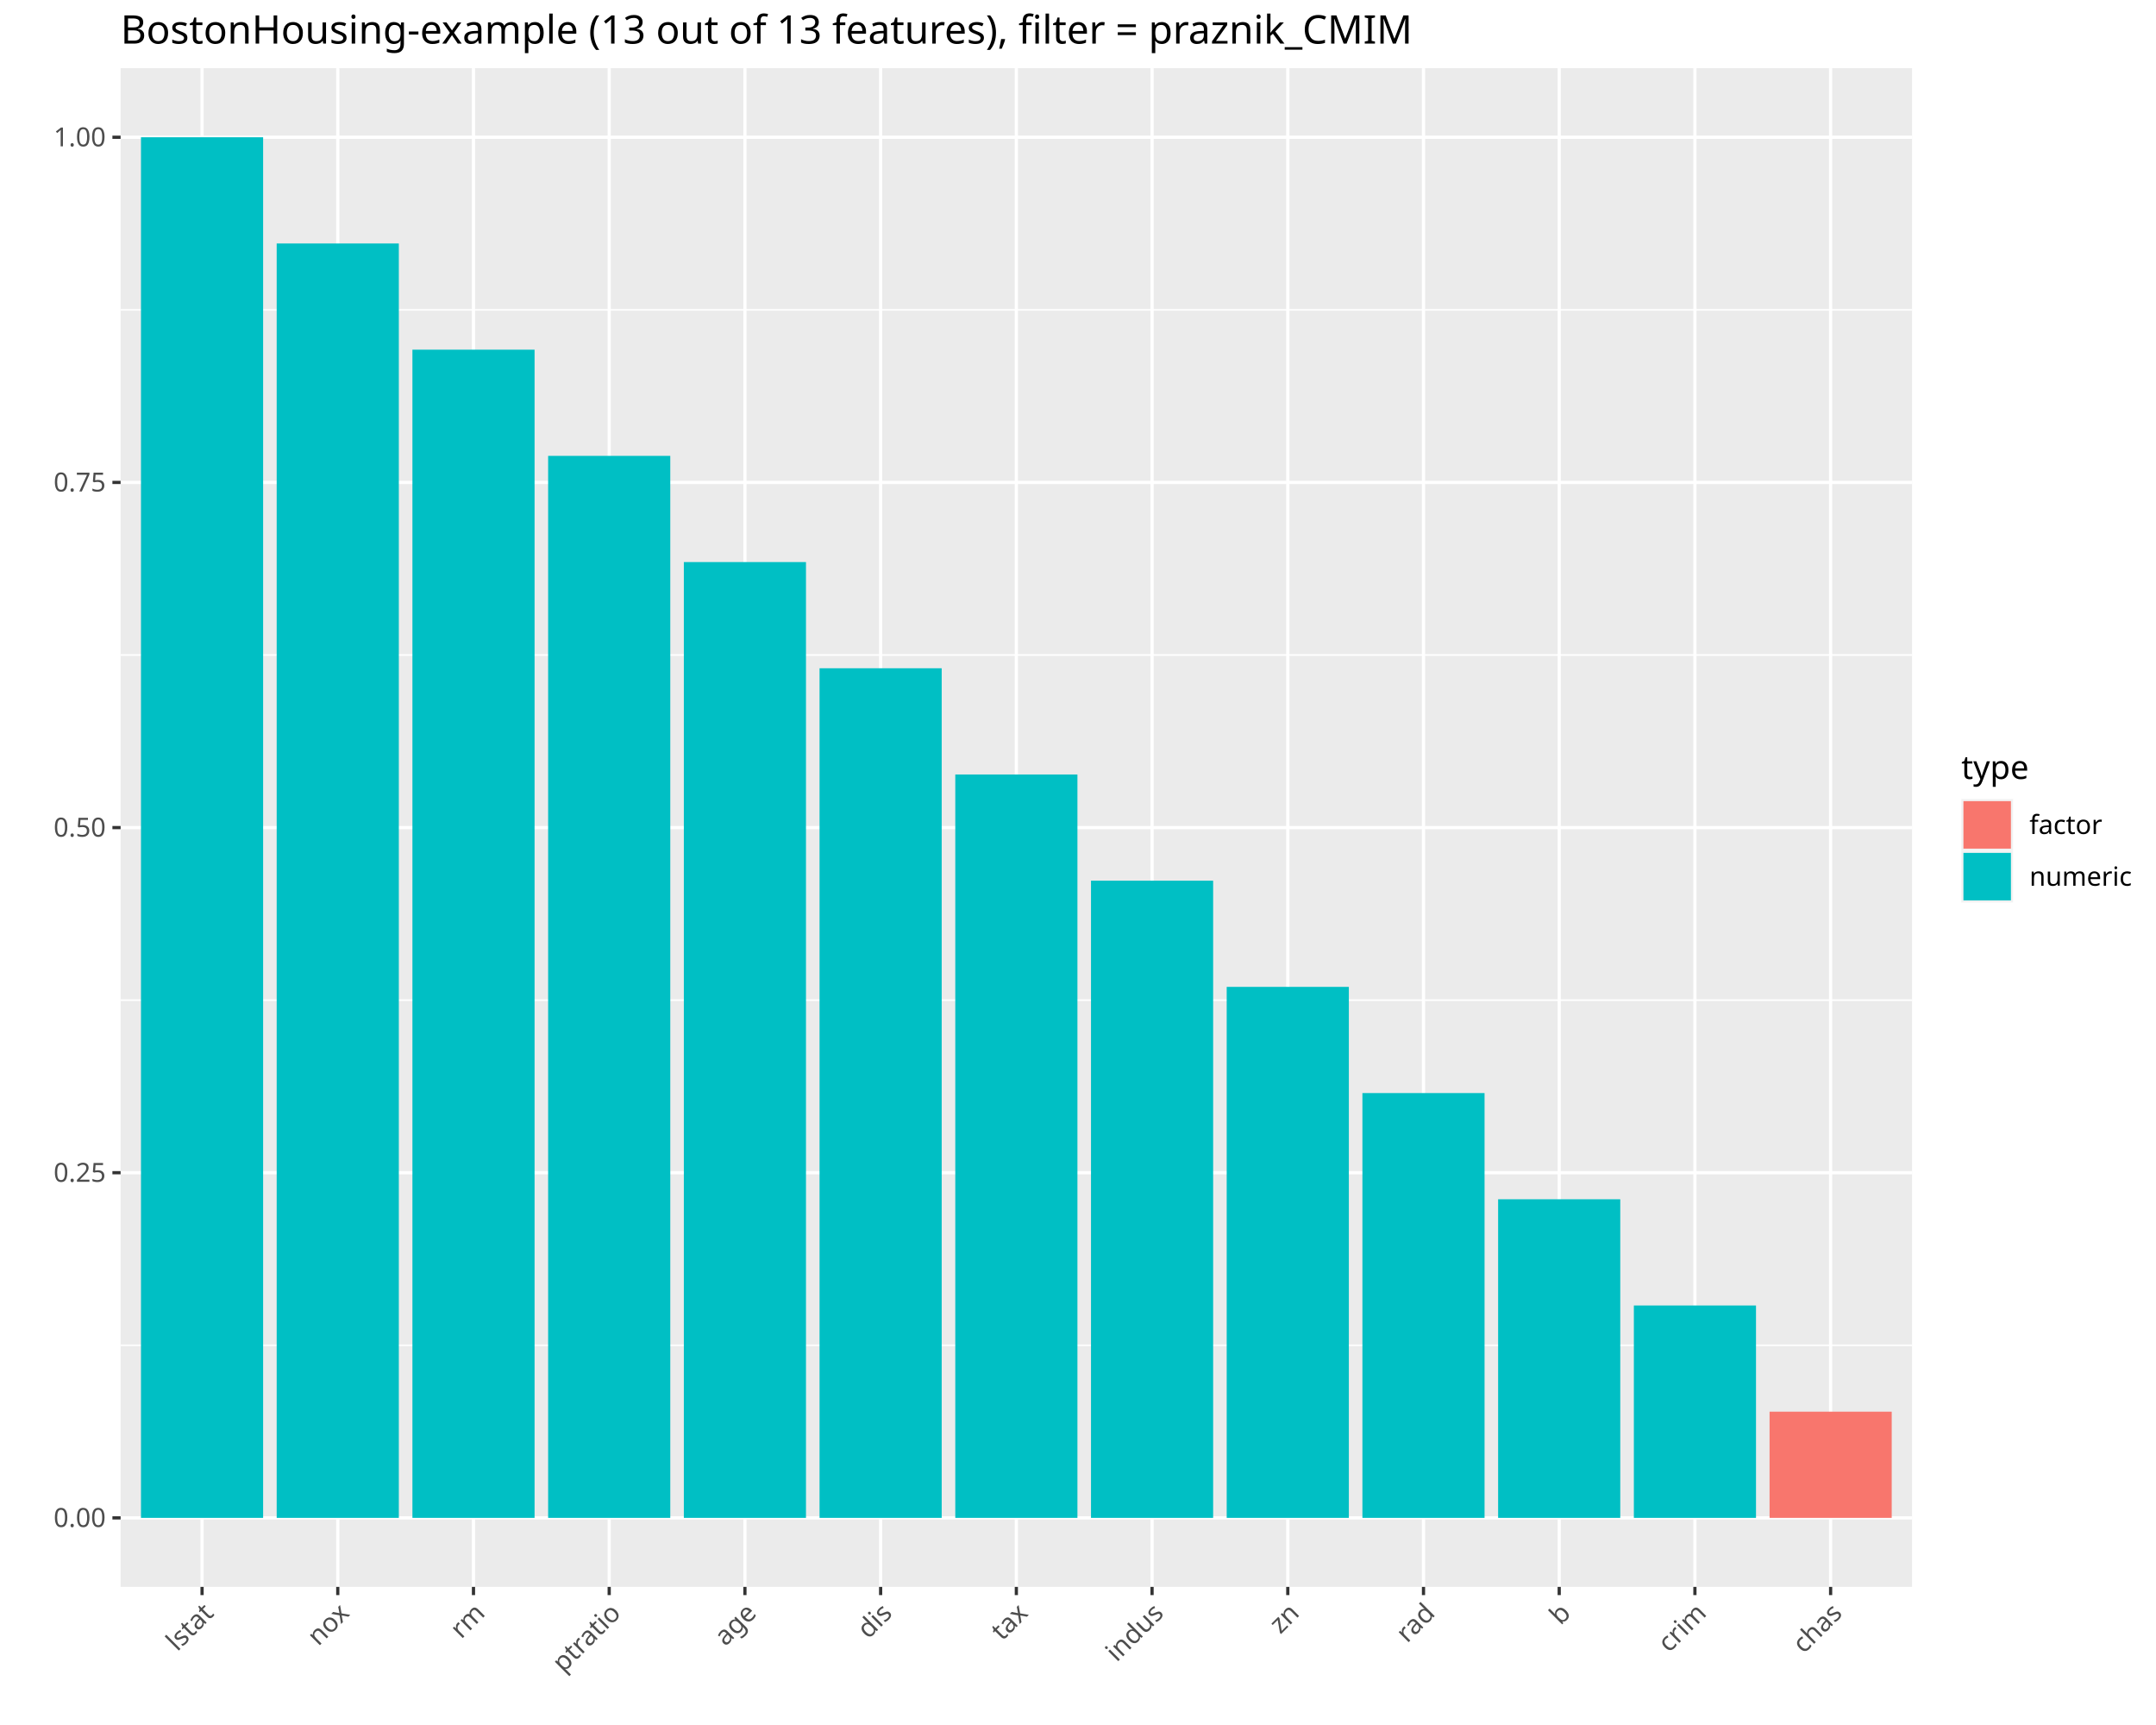
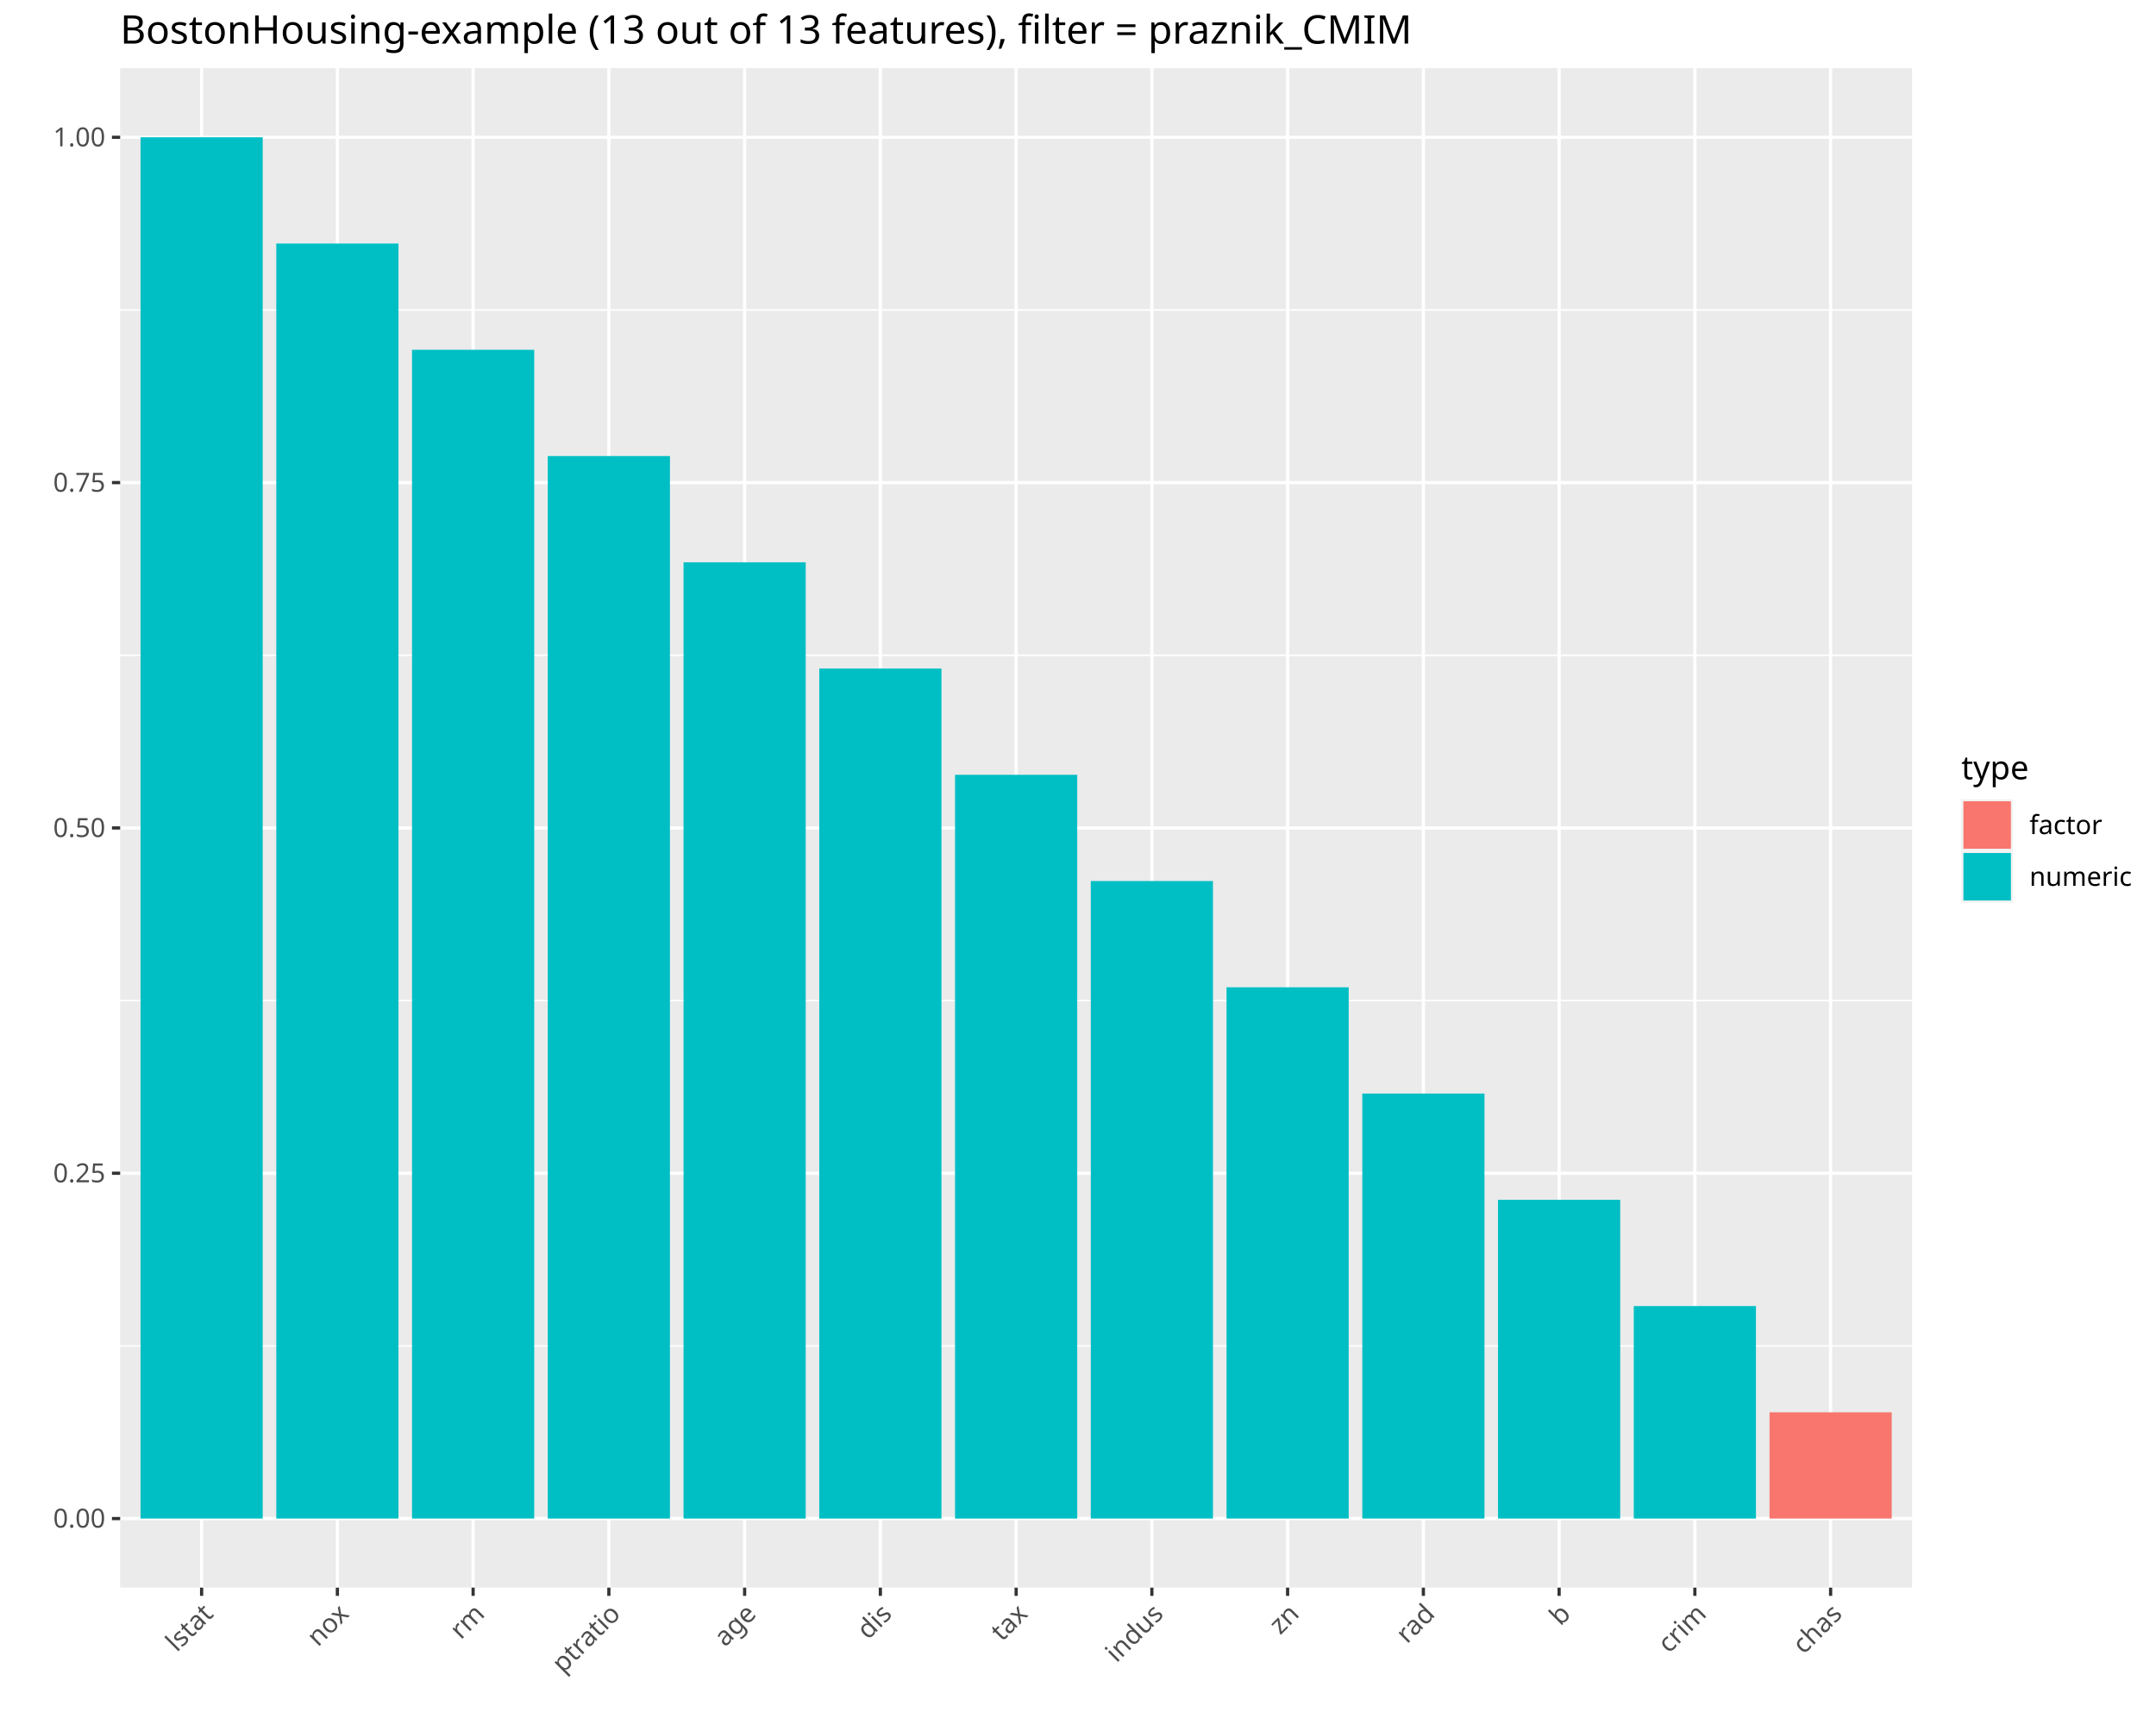
<svg xmlns="http://www.w3.org/2000/svg" class="svglite" data-engine-version="2.0" width="720.00pt" height="576.00pt" viewBox="0 0 720.00 576.00">
  <defs>
    <style type="text/css">
    .svglite line, .svglite polyline, .svglite polygon, .svglite path, .svglite rect, .svglite circle {
      fill: none;
      stroke: #000000;
      stroke-linecap: round;
      stroke-linejoin: round;
      stroke-miterlimit: 10.00;
    }
  </style>
  </defs>
  <rect width="100%" height="100%" style="stroke: none; fill: #FFFFFF;" />
  <defs>
    <clipPath id="cpMC4wMHw3MjAuMDB8MC4wMHw1NzYuMDA=">
      <rect x="0.00" y="0.00" width="720.00" height="576.00" />
    </clipPath>
  </defs>
  <g clip-path="url(#cpMC4wMHw3MjAuMDB8MC4wMHw1NzYuMDA=)">
    <rect x="0.00" y="0.00" width="720.00" height="576.00" style="stroke-width: 1.07; stroke: #FFFFFF; fill: #FFFFFF;" />
  </g>
  <defs>
-     <clipPath id="cpNDAuMjh8NjM4LjU0fDIyLjc4fDUyOS44OQ==">
-       <rect x="40.28" y="22.78" width="598.26" height="507.11" />
+     <clipPath id="cpNDAuMTN8NjM4LjU0fDIyLjc4fDUzMC4xMw==">
+       <rect x="40.13" y="22.78" width="598.41" height="507.34" />
    </clipPath>
  </defs>
-   <g clip-path="url(#cpNDAuMjh8NjM4LjU0fDIyLjc4fDUyOS44OQ==)">
-     <rect x="40.28" y="22.78" width="598.26" height="507.11" style="stroke-width: 1.07; stroke: none; fill: #EBEBEB;" />
-     <polyline points="40.28,449.21 638.54,449.21 " style="stroke-width: 0.53; stroke: #FFFFFF; stroke-linecap: butt;" />
-     <polyline points="40.28,333.96 638.54,333.96 " style="stroke-width: 0.53; stroke: #FFFFFF; stroke-linecap: butt;" />
-     <polyline points="40.28,218.71 638.54,218.71 " style="stroke-width: 0.53; stroke: #FFFFFF; stroke-linecap: butt;" />
-     <polyline points="40.28,103.46 638.54,103.46 " style="stroke-width: 0.53; stroke: #FFFFFF; stroke-linecap: butt;" />
-     <polyline points="40.28,506.84 638.54,506.84 " style="stroke-width: 1.07; stroke: #FFFFFF; stroke-linecap: butt;" />
-     <polyline points="40.28,391.59 638.54,391.59 " style="stroke-width: 1.07; stroke: #FFFFFF; stroke-linecap: butt;" />
-     <polyline points="40.28,276.34 638.54,276.34 " style="stroke-width: 1.07; stroke: #FFFFFF; stroke-linecap: butt;" />
-     <polyline points="40.28,161.09 638.54,161.09 " style="stroke-width: 1.07; stroke: #FFFFFF; stroke-linecap: butt;" />
-     <polyline points="40.28,45.83 638.54,45.83 " style="stroke-width: 1.07; stroke: #FFFFFF; stroke-linecap: butt;" />
-     <polyline points="67.48,529.89 67.48,22.78 " style="stroke-width: 1.07; stroke: #FFFFFF; stroke-linecap: butt;" />
-     <polyline points="112.80,529.89 112.80,22.78 " style="stroke-width: 1.07; stroke: #FFFFFF; stroke-linecap: butt;" />
-     <polyline points="158.12,529.89 158.12,22.78 " style="stroke-width: 1.07; stroke: #FFFFFF; stroke-linecap: butt;" />
-     <polyline points="203.44,529.89 203.44,22.78 " style="stroke-width: 1.07; stroke: #FFFFFF; stroke-linecap: butt;" />
-     <polyline points="248.77,529.89 248.77,22.78 " style="stroke-width: 1.07; stroke: #FFFFFF; stroke-linecap: butt;" />
-     <polyline points="294.09,529.89 294.09,22.78 " style="stroke-width: 1.07; stroke: #FFFFFF; stroke-linecap: butt;" />
-     <polyline points="339.41,529.89 339.41,22.78 " style="stroke-width: 1.07; stroke: #FFFFFF; stroke-linecap: butt;" />
-     <polyline points="384.73,529.89 384.73,22.78 " style="stroke-width: 1.07; stroke: #FFFFFF; stroke-linecap: butt;" />
-     <polyline points="430.06,529.89 430.06,22.78 " style="stroke-width: 1.07; stroke: #FFFFFF; stroke-linecap: butt;" />
-     <polyline points="475.38,529.89 475.38,22.78 " style="stroke-width: 1.07; stroke: #FFFFFF; stroke-linecap: butt;" />
-     <polyline points="520.70,529.89 520.70,22.78 " style="stroke-width: 1.07; stroke: #FFFFFF; stroke-linecap: butt;" />
-     <polyline points="566.02,529.89 566.02,22.78 " style="stroke-width: 1.07; stroke: #FFFFFF; stroke-linecap: butt;" />
-     <polyline points="611.34,529.89 611.34,22.78 " style="stroke-width: 1.07; stroke: #FFFFFF; stroke-linecap: butt;" />
-     <rect x="47.08" y="45.83" width="40.79" height="461.01" style="stroke-width: 1.07; stroke: none; stroke-linecap: square; stroke-linejoin: miter; fill: #00BFC4;" />
-     <rect x="92.40" y="81.30" width="40.79" height="425.54" style="stroke-width: 1.07; stroke: none; stroke-linecap: square; stroke-linejoin: miter; fill: #00BFC4;" />
-     <rect x="137.73" y="116.76" width="40.79" height="390.08" style="stroke-width: 1.07; stroke: none; stroke-linecap: square; stroke-linejoin: miter; fill: #00BFC4;" />
-     <rect x="183.05" y="152.22" width="40.79" height="354.62" style="stroke-width: 1.07; stroke: none; stroke-linecap: square; stroke-linejoin: miter; fill: #00BFC4;" />
-     <rect x="228.37" y="187.68" width="40.79" height="319.16" style="stroke-width: 1.07; stroke: none; stroke-linecap: square; stroke-linejoin: miter; fill: #00BFC4;" />
-     <rect x="273.69" y="223.14" width="40.79" height="283.70" style="stroke-width: 1.07; stroke: none; stroke-linecap: square; stroke-linejoin: miter; fill: #00BFC4;" />
-     <rect x="319.02" y="258.61" width="40.79" height="248.23" style="stroke-width: 1.07; stroke: none; stroke-linecap: square; stroke-linejoin: miter; fill: #00BFC4;" />
-     <rect x="364.34" y="294.07" width="40.79" height="212.77" style="stroke-width: 1.07; stroke: none; stroke-linecap: square; stroke-linejoin: miter; fill: #00BFC4;" />
-     <rect x="409.66" y="329.53" width="40.79" height="177.31" style="stroke-width: 1.07; stroke: none; stroke-linecap: square; stroke-linejoin: miter; fill: #00BFC4;" />
-     <rect x="454.98" y="364.99" width="40.79" height="141.85" style="stroke-width: 1.07; stroke: none; stroke-linecap: square; stroke-linejoin: miter; fill: #00BFC4;" />
-     <rect x="500.30" y="400.45" width="40.79" height="106.39" style="stroke-width: 1.07; stroke: none; stroke-linecap: square; stroke-linejoin: miter; fill: #00BFC4;" />
-     <rect x="545.63" y="435.92" width="40.79" height="70.92" style="stroke-width: 1.07; stroke: none; stroke-linecap: square; stroke-linejoin: miter; fill: #00BFC4;" />
-     <rect x="590.95" y="471.38" width="40.79" height="35.46" style="stroke-width: 1.07; stroke: none; stroke-linecap: square; stroke-linejoin: miter; fill: #F8766D;" />
+   <g clip-path="url(#cpNDAuMTN8NjM4LjU0fDIyLjc4fDUzMC4xMw==)">
+     <rect x="40.13" y="22.78" width="598.41" height="507.34" style="stroke-width: 1.07; stroke: none; fill: #EBEBEB;" />
+     <polyline points="40.13,449.41 638.54,449.41 " style="stroke-width: 0.53; stroke: #FFFFFF; stroke-linecap: butt;" />
+     <polyline points="40.13,334.11 638.54,334.11 " style="stroke-width: 0.53; stroke: #FFFFFF; stroke-linecap: butt;" />
+     <polyline points="40.13,218.80 638.54,218.80 " style="stroke-width: 0.53; stroke: #FFFFFF; stroke-linecap: butt;" />
+     <polyline points="40.13,103.50 638.54,103.50 " style="stroke-width: 0.53; stroke: #FFFFFF; stroke-linecap: butt;" />
+     <polyline points="40.13,507.07 638.54,507.07 " style="stroke-width: 1.07; stroke: #FFFFFF; stroke-linecap: butt;" />
+     <polyline points="40.13,391.76 638.54,391.76 " style="stroke-width: 1.07; stroke: #FFFFFF; stroke-linecap: butt;" />
+     <polyline points="40.13,276.46 638.54,276.46 " style="stroke-width: 1.07; stroke: #FFFFFF; stroke-linecap: butt;" />
+     <polyline points="40.13,161.15 638.54,161.15 " style="stroke-width: 1.07; stroke: #FFFFFF; stroke-linecap: butt;" />
+     <polyline points="40.13,45.84 638.54,45.84 " style="stroke-width: 1.07; stroke: #FFFFFF; stroke-linecap: butt;" />
+     <polyline points="67.33,530.13 67.33,22.78 " style="stroke-width: 1.07; stroke: #FFFFFF; stroke-linecap: butt;" />
+     <polyline points="112.67,530.13 112.67,22.78 " style="stroke-width: 1.07; stroke: #FFFFFF; stroke-linecap: butt;" />
+     <polyline points="158.00,530.13 158.00,22.78 " style="stroke-width: 1.07; stroke: #FFFFFF; stroke-linecap: butt;" />
+     <polyline points="203.33,530.13 203.33,22.78 " style="stroke-width: 1.07; stroke: #FFFFFF; stroke-linecap: butt;" />
+     <polyline points="248.67,530.13 248.67,22.78 " style="stroke-width: 1.07; stroke: #FFFFFF; stroke-linecap: butt;" />
+     <polyline points="294.00,530.13 294.00,22.78 " style="stroke-width: 1.07; stroke: #FFFFFF; stroke-linecap: butt;" />
+     <polyline points="339.34,530.13 339.34,22.78 " style="stroke-width: 1.07; stroke: #FFFFFF; stroke-linecap: butt;" />
+     <polyline points="384.67,530.13 384.67,22.78 " style="stroke-width: 1.07; stroke: #FFFFFF; stroke-linecap: butt;" />
+     <polyline points="430.00,530.13 430.00,22.78 " style="stroke-width: 1.07; stroke: #FFFFFF; stroke-linecap: butt;" />
+     <polyline points="475.34,530.13 475.34,22.78 " style="stroke-width: 1.07; stroke: #FFFFFF; stroke-linecap: butt;" />
+     <polyline points="520.67,530.13 520.67,22.78 " style="stroke-width: 1.07; stroke: #FFFFFF; stroke-linecap: butt;" />
+     <polyline points="566.00,530.13 566.00,22.78 " style="stroke-width: 1.07; stroke: #FFFFFF; stroke-linecap: butt;" />
+     <polyline points="611.34,530.13 611.34,22.78 " style="stroke-width: 1.07; stroke: #FFFFFF; stroke-linecap: butt;" />
+     <rect x="46.93" y="45.84" width="40.80" height="461.22" style="stroke-width: 1.07; stroke: none; stroke-linecap: square; stroke-linejoin: miter; fill: #00BFC4;" />
+     <rect x="92.27" y="81.32" width="40.80" height="425.74" style="stroke-width: 1.07; stroke: none; stroke-linecap: square; stroke-linejoin: miter; fill: #00BFC4;" />
+     <rect x="137.60" y="116.80" width="40.80" height="390.26" style="stroke-width: 1.07; stroke: none; stroke-linecap: square; stroke-linejoin: miter; fill: #00BFC4;" />
+     <rect x="182.93" y="152.28" width="40.80" height="354.79" style="stroke-width: 1.07; stroke: none; stroke-linecap: square; stroke-linejoin: miter; fill: #00BFC4;" />
+     <rect x="228.27" y="187.76" width="40.80" height="319.31" style="stroke-width: 1.07; stroke: none; stroke-linecap: square; stroke-linejoin: miter; fill: #00BFC4;" />
+     <rect x="273.60" y="223.24" width="40.80" height="283.83" style="stroke-width: 1.07; stroke: none; stroke-linecap: square; stroke-linejoin: miter; fill: #00BFC4;" />
+     <rect x="318.94" y="258.72" width="40.80" height="248.35" style="stroke-width: 1.07; stroke: none; stroke-linecap: square; stroke-linejoin: miter; fill: #00BFC4;" />
+     <rect x="364.27" y="294.19" width="40.80" height="212.87" style="stroke-width: 1.07; stroke: none; stroke-linecap: square; stroke-linejoin: miter; fill: #00BFC4;" />
+     <rect x="409.60" y="329.67" width="40.80" height="177.39" style="stroke-width: 1.07; stroke: none; stroke-linecap: square; stroke-linejoin: miter; fill: #00BFC4;" />
+     <rect x="454.94" y="365.15" width="40.80" height="141.91" style="stroke-width: 1.07; stroke: none; stroke-linecap: square; stroke-linejoin: miter; fill: #00BFC4;" />
+     <rect x="500.27" y="400.63" width="40.80" height="106.44" style="stroke-width: 1.07; stroke: none; stroke-linecap: square; stroke-linejoin: miter; fill: #00BFC4;" />
+     <rect x="545.60" y="436.11" width="40.80" height="70.96" style="stroke-width: 1.07; stroke: none; stroke-linecap: square; stroke-linejoin: miter; fill: #00BFC4;" />
+     <rect x="590.94" y="471.59" width="40.80" height="35.48" style="stroke-width: 1.07; stroke: none; stroke-linecap: square; stroke-linejoin: miter; fill: #F8766D;" />
  </g>
  <g clip-path="url(#cpMC4wMHw3MjAuMDB8MC4wMHw1NzYuMDA=)">
-     <text x="35.35" y="509.87" text-anchor="end" style="font-size: 8.80px; fill: #4D4D4D; font-family: sans;" textLength="17.13px" lengthAdjust="spacingAndGlyphs">0.00</text>
-     <text x="35.35" y="394.62" text-anchor="end" style="font-size: 8.80px; fill: #4D4D4D; font-family: sans;" textLength="17.13px" lengthAdjust="spacingAndGlyphs">0.25</text>
-     <text x="35.35" y="279.36" text-anchor="end" style="font-size: 8.80px; fill: #4D4D4D; font-family: sans;" textLength="17.13px" lengthAdjust="spacingAndGlyphs">0.50</text>
-     <text x="35.35" y="164.11" text-anchor="end" style="font-size: 8.80px; fill: #4D4D4D; font-family: sans;" textLength="17.13px" lengthAdjust="spacingAndGlyphs">0.75</text>
-     <text x="35.35" y="48.86" text-anchor="end" style="font-size: 8.80px; fill: #4D4D4D; font-family: sans;" textLength="17.13px" lengthAdjust="spacingAndGlyphs">1.00</text>
-     <polyline points="37.54,506.84 40.28,506.84 " style="stroke-width: 1.07; stroke: #333333; stroke-linecap: butt;" />
-     <polyline points="37.54,391.59 40.28,391.59 " style="stroke-width: 1.07; stroke: #333333; stroke-linecap: butt;" />
-     <polyline points="37.54,276.34 40.28,276.34 " style="stroke-width: 1.07; stroke: #333333; stroke-linecap: butt;" />
-     <polyline points="37.54,161.09 40.28,161.09 " style="stroke-width: 1.07; stroke: #333333; stroke-linecap: butt;" />
-     <polyline points="37.54,45.83 40.28,45.83 " style="stroke-width: 1.07; stroke: #333333; stroke-linecap: butt;" />
-     <polyline points="67.48,532.63 67.48,529.89 " style="stroke-width: 1.07; stroke: #333333; stroke-linecap: butt;" />
-     <polyline points="112.80,532.63 112.80,529.89 " style="stroke-width: 1.07; stroke: #333333; stroke-linecap: butt;" />
-     <polyline points="158.12,532.63 158.12,529.89 " style="stroke-width: 1.07; stroke: #333333; stroke-linecap: butt;" />
-     <polyline points="203.44,532.63 203.44,529.89 " style="stroke-width: 1.07; stroke: #333333; stroke-linecap: butt;" />
-     <polyline points="248.77,532.63 248.77,529.89 " style="stroke-width: 1.07; stroke: #333333; stroke-linecap: butt;" />
-     <polyline points="294.09,532.63 294.09,529.89 " style="stroke-width: 1.07; stroke: #333333; stroke-linecap: butt;" />
-     <polyline points="339.41,532.63 339.41,529.89 " style="stroke-width: 1.07; stroke: #333333; stroke-linecap: butt;" />
-     <polyline points="384.73,532.63 384.73,529.89 " style="stroke-width: 1.07; stroke: #333333; stroke-linecap: butt;" />
-     <polyline points="430.06,532.63 430.06,529.89 " style="stroke-width: 1.07; stroke: #333333; stroke-linecap: butt;" />
-     <polyline points="475.38,532.63 475.38,529.89 " style="stroke-width: 1.07; stroke: #333333; stroke-linecap: butt;" />
-     <polyline points="520.70,532.63 520.70,529.89 " style="stroke-width: 1.07; stroke: #333333; stroke-linecap: butt;" />
-     <polyline points="566.02,532.63 566.02,529.89 " style="stroke-width: 1.07; stroke: #333333; stroke-linecap: butt;" />
-     <polyline points="611.34,532.63 611.34,529.89 " style="stroke-width: 1.07; stroke: #333333; stroke-linecap: butt;" />
-     <text transform="translate(71.76,539.10) rotate(-45)" text-anchor="end" style="font-size: 8.80px; fill: #4D4D4D; font-family: sans;" textLength="16.14px" lengthAdjust="spacingAndGlyphs">lstat</text>
-     <text transform="translate(117.08,539.10) rotate(-45)" text-anchor="end" style="font-size: 8.80px; fill: #4D4D4D; font-family: sans;" textLength="14.19px" lengthAdjust="spacingAndGlyphs">nox</text>
-     <text transform="translate(162.40,539.10) rotate(-45)" text-anchor="end" style="font-size: 8.80px; fill: #4D4D4D; font-family: sans;" textLength="10.26px" lengthAdjust="spacingAndGlyphs">rm</text>
-     <text transform="translate(207.73,539.10) rotate(-45)" text-anchor="end" style="font-size: 8.80px; fill: #4D4D4D; font-family: sans;" textLength="24.46px" lengthAdjust="spacingAndGlyphs">ptratio</text>
-     <text transform="translate(253.05,539.10) rotate(-45)" text-anchor="end" style="font-size: 8.80px; fill: #4D4D4D; font-family: sans;" textLength="14.68px" lengthAdjust="spacingAndGlyphs">age</text>
-     <text transform="translate(298.37,539.10) rotate(-45)" text-anchor="end" style="font-size: 8.80px; fill: #4D4D4D; font-family: sans;" textLength="11.25px" lengthAdjust="spacingAndGlyphs">dis</text>
-     <text transform="translate(343.69,539.10) rotate(-45)" text-anchor="end" style="font-size: 8.80px; fill: #4D4D4D; font-family: sans;" textLength="11.74px" lengthAdjust="spacingAndGlyphs">tax</text>
-     <text transform="translate(389.02,539.10) rotate(-45)" text-anchor="end" style="font-size: 8.80px; fill: #4D4D4D; font-family: sans;" textLength="21.04px" lengthAdjust="spacingAndGlyphs">indus</text>
-     <text transform="translate(434.34,539.10) rotate(-45)" text-anchor="end" style="font-size: 8.80px; fill: #4D4D4D; font-family: sans;" textLength="9.30px" lengthAdjust="spacingAndGlyphs">zn</text>
-     <text transform="translate(479.66,539.10) rotate(-45)" text-anchor="end" style="font-size: 8.80px; fill: #4D4D4D; font-family: sans;" textLength="12.72px" lengthAdjust="spacingAndGlyphs">rad</text>
-     <text transform="translate(524.98,539.10) rotate(-45)" text-anchor="end" style="font-size: 8.80px; fill: #4D4D4D; font-family: sans;" textLength="4.89px" lengthAdjust="spacingAndGlyphs">b</text>
-     <text transform="translate(570.30,539.10) rotate(-45)" text-anchor="end" style="font-size: 8.80px; fill: #4D4D4D; font-family: sans;" textLength="16.62px" lengthAdjust="spacingAndGlyphs">crim</text>
-     <text transform="translate(615.63,539.10) rotate(-45)" text-anchor="end" style="font-size: 8.80px; fill: #4D4D4D; font-family: sans;" textLength="18.60px" lengthAdjust="spacingAndGlyphs">chas</text>
-     <rect x="649.50" y="245.84" width="65.02" height="61.00" style="stroke-width: 1.07; stroke: none; fill: #FFFFFF;" />
-     <text x="654.98" y="260.10" style="font-size: 11.00px; font-family: sans;" textLength="20.80px" lengthAdjust="spacingAndGlyphs">type</text>
-     <rect x="654.98" y="266.80" width="17.28" height="17.28" style="stroke-width: 1.07; stroke: none; fill: #F2F2F2;" />
-     <rect x="655.69" y="267.51" width="15.86" height="15.86" style="stroke-width: 1.07; stroke: none; stroke-linecap: square; stroke-linejoin: miter; fill: #F8766D;" />
-     <rect x="654.98" y="284.08" width="17.28" height="17.28" style="stroke-width: 1.07; stroke: none; fill: #F2F2F2;" />
-     <rect x="655.69" y="284.79" width="15.86" height="15.86" style="stroke-width: 1.07; stroke: none; stroke-linecap: square; stroke-linejoin: miter; fill: #00BFC4;" />
-     <text x="677.74" y="278.47" style="font-size: 8.80px; font-family: sans;" textLength="22.01px" lengthAdjust="spacingAndGlyphs">factor</text>
-     <text x="677.74" y="295.75" style="font-size: 8.80px; font-family: sans;" textLength="31.31px" lengthAdjust="spacingAndGlyphs">numeric</text>
-     <text x="40.28" y="14.56" style="font-size: 13.20px; font-family: sans;" textLength="409.82px" lengthAdjust="spacingAndGlyphs">BostonHousing-example (13 out of 13 features), filter = praznik_CMIM</text>
+     <text x="35.20" y="510.09" text-anchor="end" style="font-size: 8.80px; fill: #4D4D4D; font-family: sans;" textLength="17.13px" lengthAdjust="spacingAndGlyphs">0.00</text>
+     <text x="35.20" y="394.79" text-anchor="end" style="font-size: 8.80px; fill: #4D4D4D; font-family: sans;" textLength="17.13px" lengthAdjust="spacingAndGlyphs">0.25</text>
+     <text x="35.20" y="279.48" text-anchor="end" style="font-size: 8.80px; fill: #4D4D4D; font-family: sans;" textLength="17.13px" lengthAdjust="spacingAndGlyphs">0.50</text>
+     <text x="35.20" y="164.18" text-anchor="end" style="font-size: 8.80px; fill: #4D4D4D; font-family: sans;" textLength="17.13px" lengthAdjust="spacingAndGlyphs">0.75</text>
+     <text x="35.20" y="48.87" text-anchor="end" style="font-size: 8.80px; fill: #4D4D4D; font-family: sans;" textLength="17.13px" lengthAdjust="spacingAndGlyphs">1.00</text>
+     <polyline points="37.39,507.07 40.13,507.07 " style="stroke-width: 1.07; stroke: #333333; stroke-linecap: butt;" />
+     <polyline points="37.39,391.76 40.13,391.76 " style="stroke-width: 1.07; stroke: #333333; stroke-linecap: butt;" />
+     <polyline points="37.39,276.46 40.13,276.46 " style="stroke-width: 1.07; stroke: #333333; stroke-linecap: butt;" />
+     <polyline points="37.39,161.15 40.13,161.15 " style="stroke-width: 1.07; stroke: #333333; stroke-linecap: butt;" />
+     <polyline points="37.39,45.84 40.13,45.84 " style="stroke-width: 1.07; stroke: #333333; stroke-linecap: butt;" />
+     <polyline points="67.33,532.87 67.33,530.13 " style="stroke-width: 1.07; stroke: #333333; stroke-linecap: butt;" />
+     <polyline points="112.67,532.87 112.67,530.13 " style="stroke-width: 1.07; stroke: #333333; stroke-linecap: butt;" />
+     <polyline points="158.00,532.87 158.00,530.13 " style="stroke-width: 1.07; stroke: #333333; stroke-linecap: butt;" />
+     <polyline points="203.33,532.87 203.33,530.13 " style="stroke-width: 1.07; stroke: #333333; stroke-linecap: butt;" />
+     <polyline points="248.67,532.87 248.67,530.13 " style="stroke-width: 1.07; stroke: #333333; stroke-linecap: butt;" />
+     <polyline points="294.00,532.87 294.00,530.13 " style="stroke-width: 1.07; stroke: #333333; stroke-linecap: butt;" />
+     <polyline points="339.34,532.87 339.34,530.13 " style="stroke-width: 1.07; stroke: #333333; stroke-linecap: butt;" />
+     <polyline points="384.67,532.87 384.67,530.13 " style="stroke-width: 1.07; stroke: #333333; stroke-linecap: butt;" />
+     <polyline points="430.00,532.87 430.00,530.13 " style="stroke-width: 1.07; stroke: #333333; stroke-linecap: butt;" />
+     <polyline points="475.34,532.87 475.34,530.13 " style="stroke-width: 1.07; stroke: #333333; stroke-linecap: butt;" />
+     <polyline points="520.67,532.87 520.67,530.13 " style="stroke-width: 1.07; stroke: #333333; stroke-linecap: butt;" />
+     <polyline points="566.00,532.87 566.00,530.13 " style="stroke-width: 1.07; stroke: #333333; stroke-linecap: butt;" />
+     <polyline points="611.34,532.87 611.34,530.13 " style="stroke-width: 1.07; stroke: #333333; stroke-linecap: butt;" />
+     <text transform="translate(71.62,539.34) rotate(-45)" text-anchor="end" style="font-size: 8.80px; fill: #4D4D4D; font-family: sans;" textLength="16.14px" lengthAdjust="spacingAndGlyphs">lstat</text>
+     <text transform="translate(116.95,539.34) rotate(-45)" text-anchor="end" style="font-size: 8.80px; fill: #4D4D4D; font-family: sans;" textLength="14.19px" lengthAdjust="spacingAndGlyphs">nox</text>
+     <text transform="translate(162.28,539.34) rotate(-45)" text-anchor="end" style="font-size: 8.80px; fill: #4D4D4D; font-family: sans;" textLength="10.26px" lengthAdjust="spacingAndGlyphs">rm</text>
+     <text transform="translate(207.62,539.34) rotate(-45)" text-anchor="end" style="font-size: 8.80px; fill: #4D4D4D; font-family: sans;" textLength="24.46px" lengthAdjust="spacingAndGlyphs">ptratio</text>
+     <text transform="translate(252.95,539.34) rotate(-45)" text-anchor="end" style="font-size: 8.80px; fill: #4D4D4D; font-family: sans;" textLength="14.68px" lengthAdjust="spacingAndGlyphs">age</text>
+     <text transform="translate(298.28,539.34) rotate(-45)" text-anchor="end" style="font-size: 8.80px; fill: #4D4D4D; font-family: sans;" textLength="11.25px" lengthAdjust="spacingAndGlyphs">dis</text>
+     <text transform="translate(343.62,539.34) rotate(-45)" text-anchor="end" style="font-size: 8.80px; fill: #4D4D4D; font-family: sans;" textLength="11.74px" lengthAdjust="spacingAndGlyphs">tax</text>
+     <text transform="translate(388.95,539.34) rotate(-45)" text-anchor="end" style="font-size: 8.80px; fill: #4D4D4D; font-family: sans;" textLength="21.04px" lengthAdjust="spacingAndGlyphs">indus</text>
+     <text transform="translate(434.29,539.34) rotate(-45)" text-anchor="end" style="font-size: 8.80px; fill: #4D4D4D; font-family: sans;" textLength="9.30px" lengthAdjust="spacingAndGlyphs">zn</text>
+     <text transform="translate(479.62,539.34) rotate(-45)" text-anchor="end" style="font-size: 8.80px; fill: #4D4D4D; font-family: sans;" textLength="12.72px" lengthAdjust="spacingAndGlyphs">rad</text>
+     <text transform="translate(524.95,539.34) rotate(-45)" text-anchor="end" style="font-size: 8.80px; fill: #4D4D4D; font-family: sans;" textLength="4.89px" lengthAdjust="spacingAndGlyphs">b</text>
+     <text transform="translate(570.29,539.34) rotate(-45)" text-anchor="end" style="font-size: 8.80px; fill: #4D4D4D; font-family: sans;" textLength="16.62px" lengthAdjust="spacingAndGlyphs">crim</text>
+     <text transform="translate(615.62,539.34) rotate(-45)" text-anchor="end" style="font-size: 8.80px; fill: #4D4D4D; font-family: sans;" textLength="18.60px" lengthAdjust="spacingAndGlyphs">chas</text>
+     <rect x="649.50" y="246.03" width="65.02" height="60.85" style="stroke-width: 1.07; stroke: none; fill: #FFFFFF;" />
+     <text x="654.98" y="260.22" style="font-size: 11.00px; font-family: sans;" textLength="20.80px" lengthAdjust="spacingAndGlyphs">type</text>
+     <rect x="654.98" y="266.84" width="17.28" height="17.28" style="stroke-width: 1.07; stroke: none; fill: #F2F2F2;" />
+     <rect x="655.69" y="267.55" width="15.86" height="15.86" style="stroke-width: 1.07; stroke: none; stroke-linecap: square; stroke-linejoin: miter; fill: #F8766D;" />
+     <rect x="654.98" y="284.12" width="17.28" height="17.28" style="stroke-width: 1.07; stroke: none; fill: #F2F2F2;" />
+     <rect x="655.69" y="284.83" width="15.86" height="15.86" style="stroke-width: 1.07; stroke: none; stroke-linecap: square; stroke-linejoin: miter; fill: #00BFC4;" />
+     <text x="677.74" y="278.51" style="font-size: 8.80px; font-family: sans;" textLength="22.01px" lengthAdjust="spacingAndGlyphs">factor</text>
+     <text x="677.74" y="295.79" style="font-size: 8.80px; font-family: sans;" textLength="31.31px" lengthAdjust="spacingAndGlyphs">numeric</text>
+     <text x="40.13" y="14.56" style="font-size: 13.20px; font-family: sans;" textLength="409.82px" lengthAdjust="spacingAndGlyphs">BostonHousing-example (13 out of 13 features), filter = praznik_CMIM</text>
  </g>
</svg>
